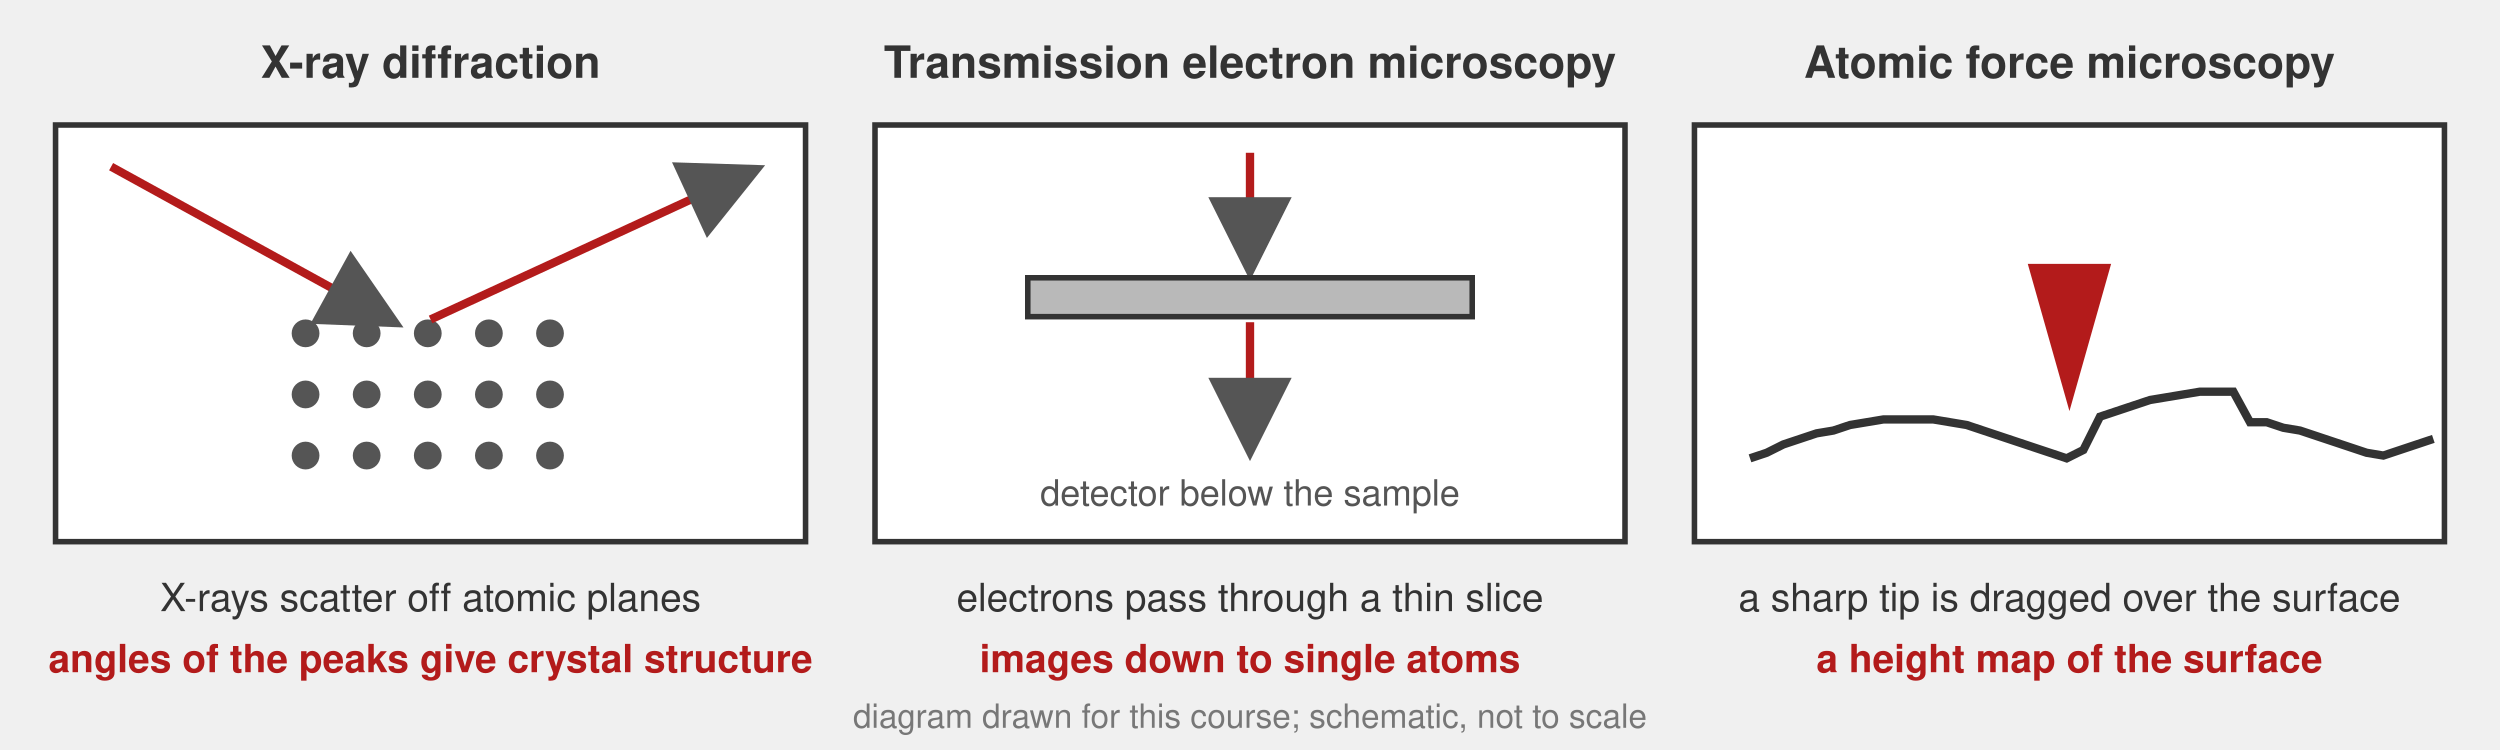
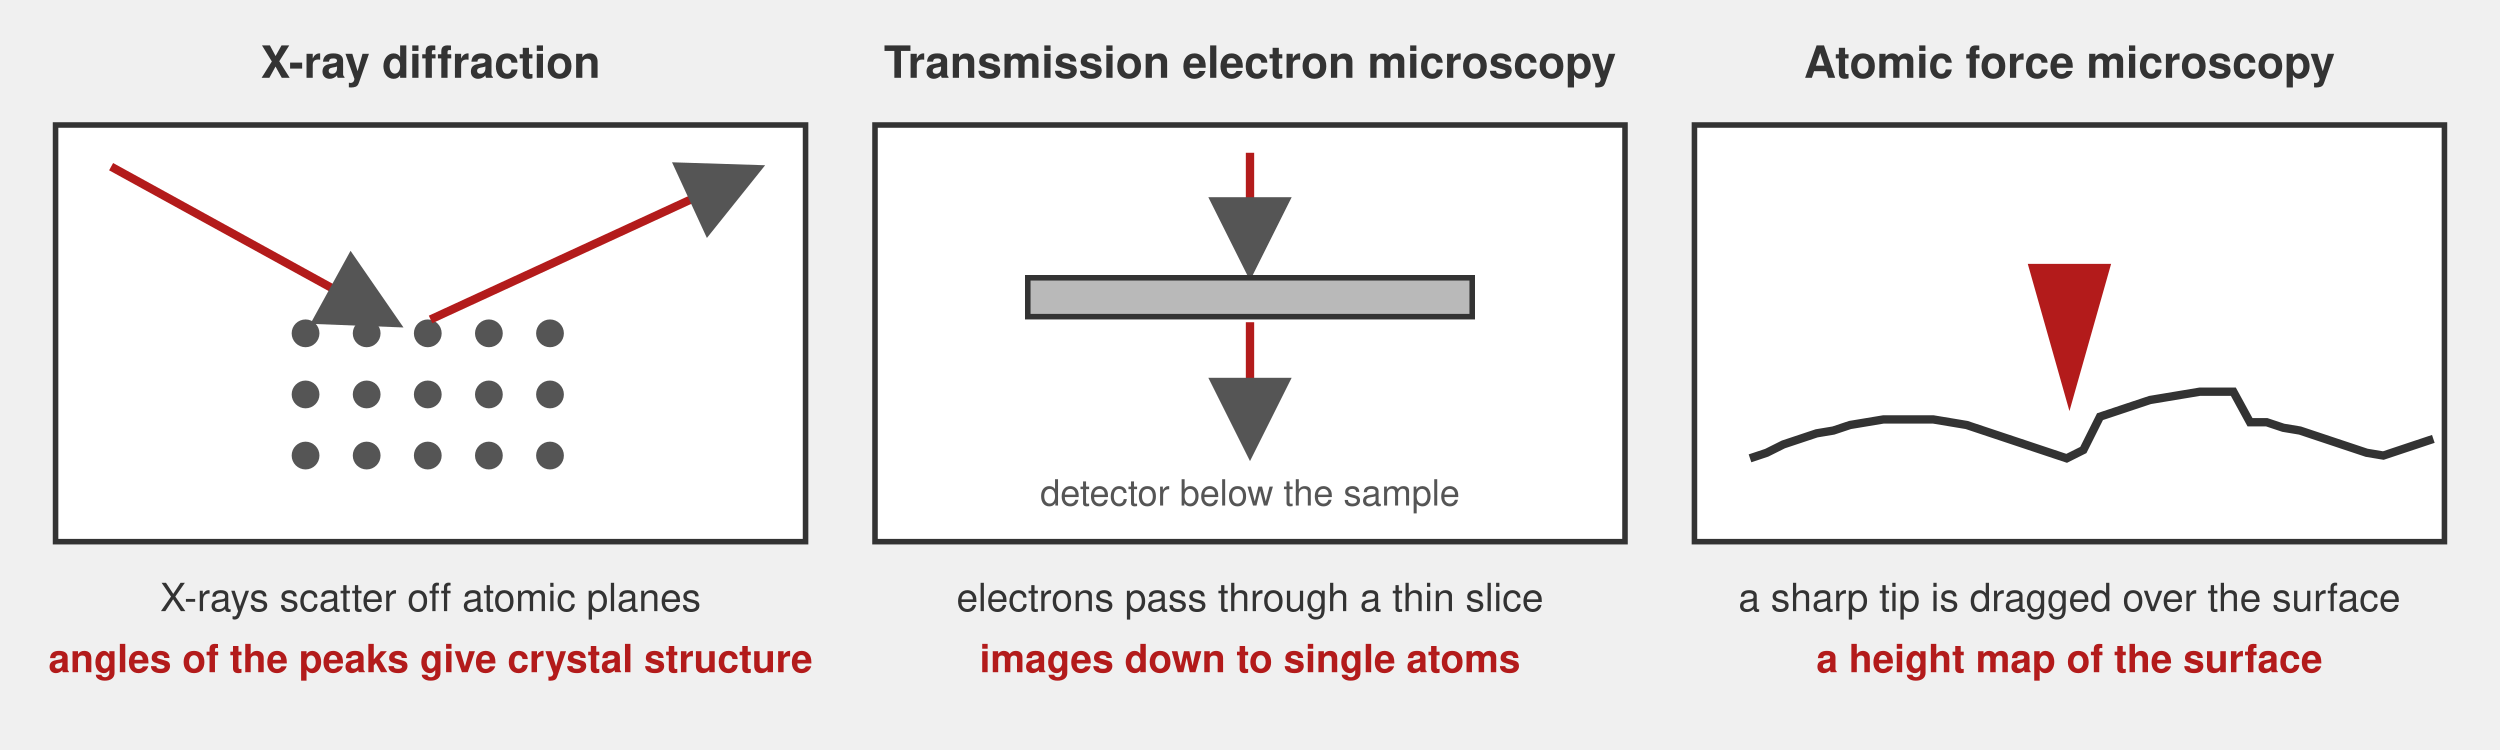
<svg xmlns="http://www.w3.org/2000/svg" viewBox="0 0 900 270" width="900" height="270" font-family="Helvetica, Arial, sans-serif">
  <defs>
    <marker id="a" markerWidth="10" markerHeight="10" refX="8" refY="5" orient="auto">
      <path d="M0,0 L10,5 L0,10 z" fill="#555" />
    </marker>
  </defs>
  <text x="155" y="28" text-anchor="middle" font-size="16" fill="#333" font-weight="bold">X-ray diffraction</text>
  <rect x="20" y="45" width="270" height="150" fill="#fff" stroke="#333" stroke-width="2" />
  <circle cx="110.0" cy="120.0" r="5" fill="#555" stroke="none" stroke-width="1" />
  <circle cx="132.0" cy="120.0" r="5" fill="#555" stroke="none" stroke-width="1" />
  <circle cx="154.0" cy="120.0" r="5" fill="#555" stroke="none" stroke-width="1" />
  <circle cx="176.0" cy="120.0" r="5" fill="#555" stroke="none" stroke-width="1" />
  <circle cx="198.0" cy="120.0" r="5" fill="#555" stroke="none" stroke-width="1" />
  <circle cx="110.0" cy="142.0" r="5" fill="#555" stroke="none" stroke-width="1" />
  <circle cx="132.0" cy="142.0" r="5" fill="#555" stroke="none" stroke-width="1" />
  <circle cx="154.0" cy="142.0" r="5" fill="#555" stroke="none" stroke-width="1" />
  <circle cx="176.0" cy="142.0" r="5" fill="#555" stroke="none" stroke-width="1" />
  <circle cx="198.0" cy="142.0" r="5" fill="#555" stroke="none" stroke-width="1" />
  <circle cx="110.0" cy="164.0" r="5" fill="#555" stroke="none" stroke-width="1" />
  <circle cx="132.0" cy="164.0" r="5" fill="#555" stroke="none" stroke-width="1" />
  <circle cx="154.0" cy="164.0" r="5" fill="#555" stroke="none" stroke-width="1" />
  <circle cx="176.0" cy="164.0" r="5" fill="#555" stroke="none" stroke-width="1" />
  <circle cx="198.0" cy="164.0" r="5" fill="#555" stroke="none" stroke-width="1" />
  <line x1="40" y1="60" x2="140" y2="115" stroke="#B31B1B" stroke-width="3" marker-end="url(#a)" />
  <line x1="155" y1="115" x2="270" y2="62" stroke="#B31B1B" stroke-width="3" marker-end="url(#a)" />
  <text x="155" y="220" text-anchor="middle" font-size="14" fill="#333">X-rays scatter off atomic planes</text>
  <text x="155" y="242" text-anchor="middle" font-size="14" fill="#B31B1B" font-weight="bold">angles of the peaks give crystal structure</text>
  <text x="450" y="28" text-anchor="middle" font-size="16" fill="#333" font-weight="bold">Transmission electron microscopy</text>
  <rect x="315" y="45" width="270" height="150" fill="#fff" stroke="#333" stroke-width="2" />
  <line x1="450" y1="55" x2="450" y2="95" stroke="#B31B1B" stroke-width="3" marker-end="url(#a)" />
  <rect x="370" y="100" width="160" height="14" fill="#b9b9b9" stroke="#333" stroke-width="2" />
  <line x1="450" y1="116" x2="450" y2="160" stroke="#B31B1B" stroke-width="3" marker-end="url(#a)" />
  <text x="450" y="182" text-anchor="middle" font-size="13" fill="#555">detector below the sample</text>
  <text x="450" y="220" text-anchor="middle" font-size="14" fill="#333">electrons pass through a thin slice</text>
  <text x="450" y="242" text-anchor="middle" font-size="14" fill="#B31B1B" font-weight="bold">images down to single atoms</text>
  <text x="745" y="28" text-anchor="middle" font-size="16" fill="#333" font-weight="bold">Atomic force microscopy</text>
  <rect x="610" y="45" width="270" height="150" fill="#fff" stroke="#333" stroke-width="2" />
  <polyline points="630,165 636,163 642,160 648,158 654,156 660,155 666,153 672,152 678,151 684,151 690,151 696,151 702,152 708,153 714,155 720,157 726,159 732,161 738,163 744,165 750,162 756,150 762,148 768,146 774,144 780,143 786,142 792,141 798,141 804,141 810,152 816,152 822,154 828,155 834,157 840,159 846,161 852,163 858,164 864,162 870,160 876,158" fill="none" stroke="#333" stroke-width="3" />
  <polygon points="730,95 760,95 745,148" fill="#B31B1B" />
  <text x="745" y="220" text-anchor="middle" font-size="14" fill="#333">a sharp tip is dragged over the surface</text>
  <text x="745" y="242" text-anchor="middle" font-size="14" fill="#B31B1B" font-weight="bold">a height map of the surface</text>
-   <text x="450.0" y="262" text-anchor="middle" font-size="12" fill="#777">diagram drawn for this course; schematic, not to scale</text>
</svg>
